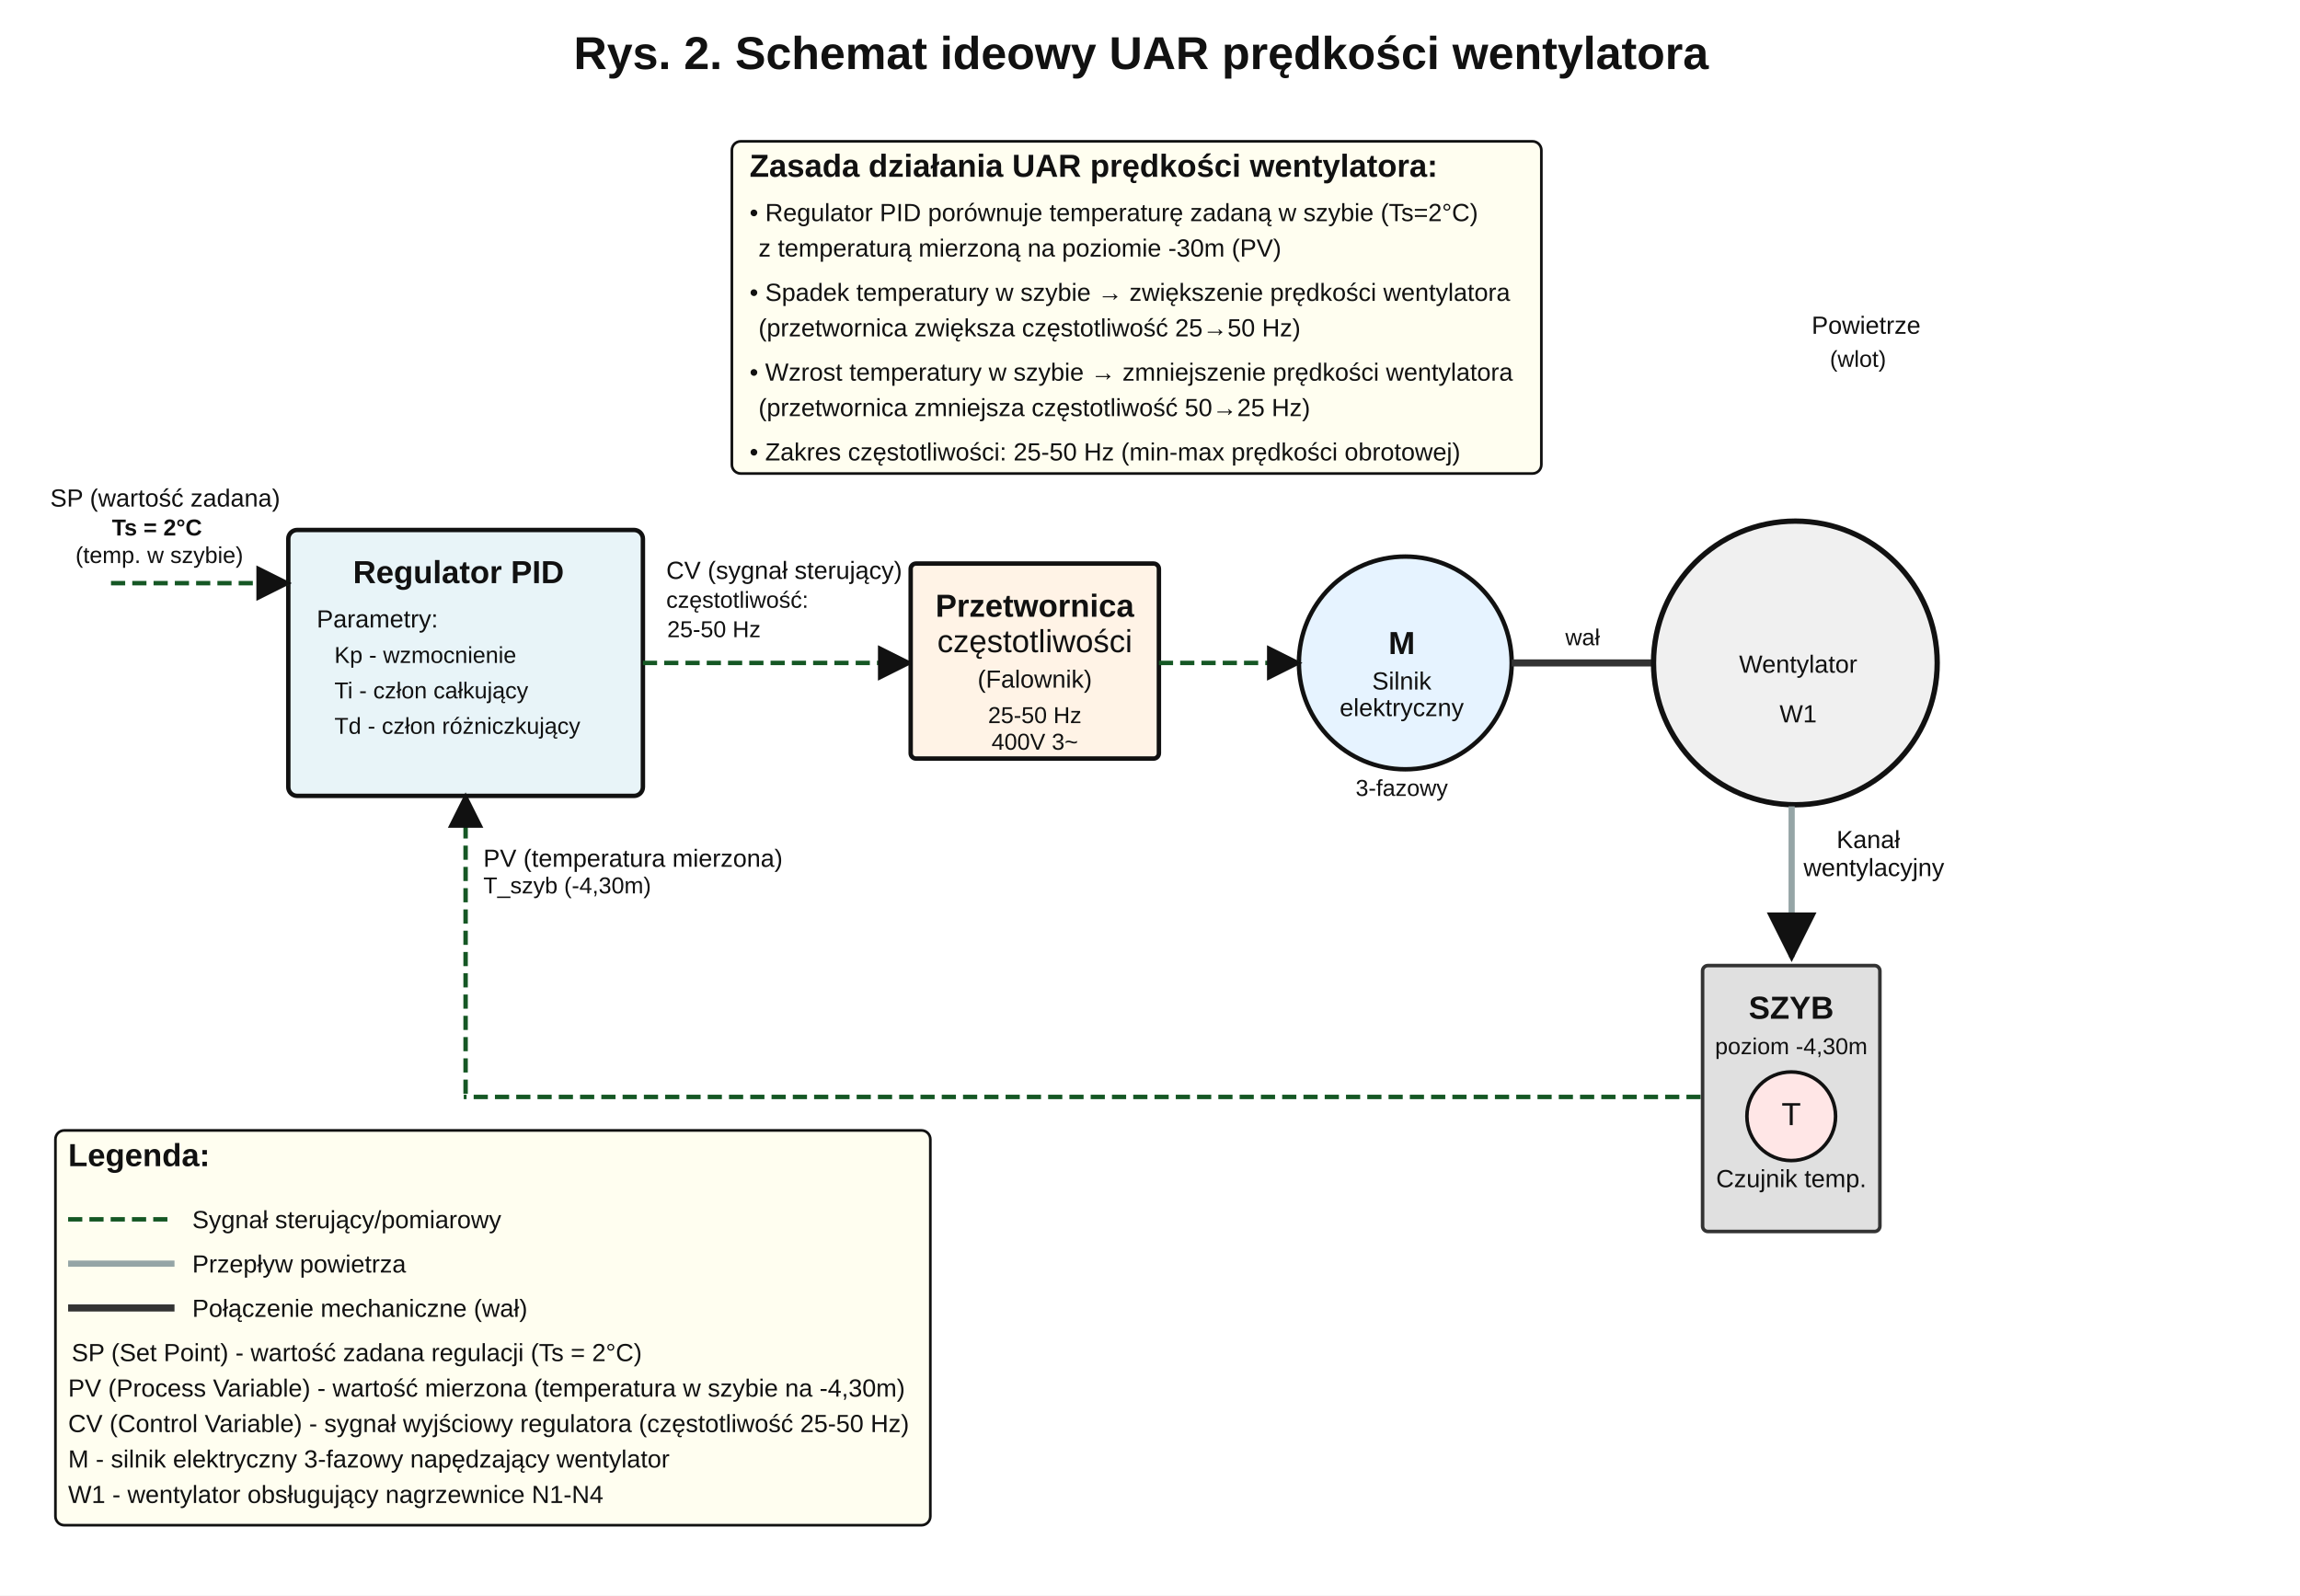
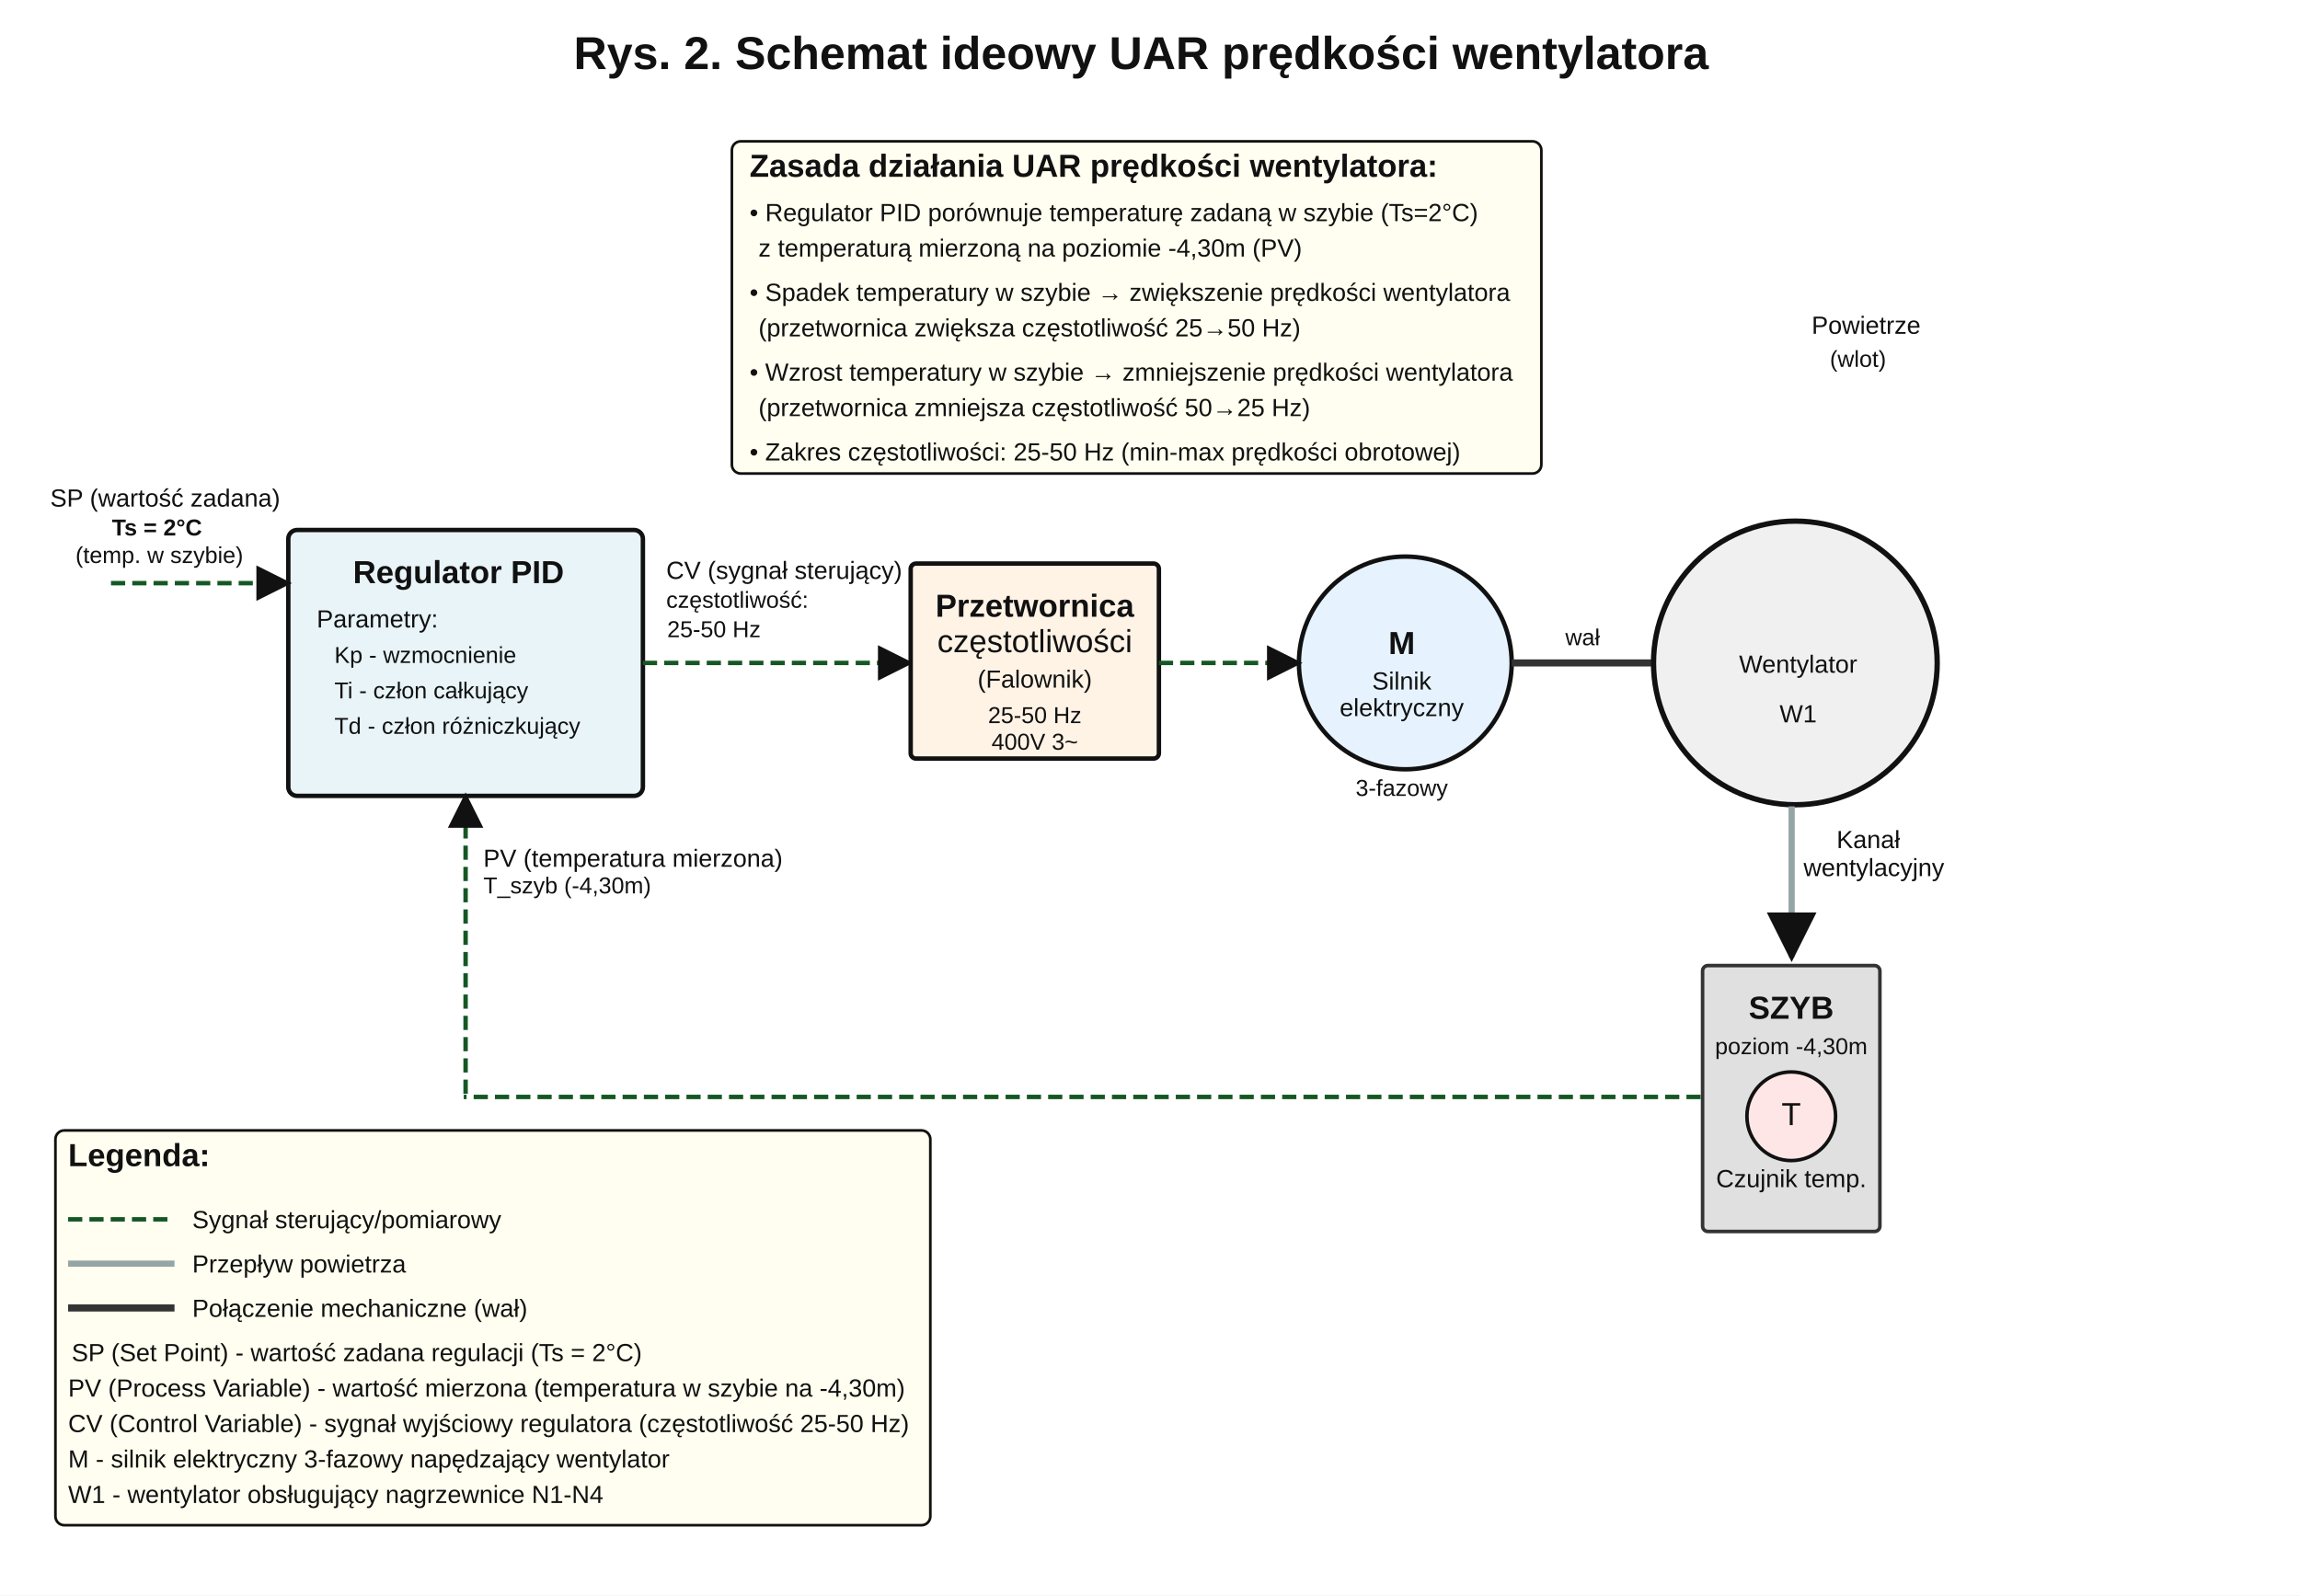
<svg xmlns="http://www.w3.org/2000/svg" viewBox="56.398 1.054 1297.219 900" width="1297.22px" height="900px">
  <defs>
    <marker id="arrow-head" markerHeight="8" markerWidth="8" orient="auto-start-reverse" refX="9" refY="5" viewBox="0 0 10 10">
      <path d="m0,0l10,5l-10,5l0,-10z" fill="#111" id="arrow1" />
    </marker>
    <style>
    .title { font-family: "Arial", sans-serif; font-weight: 600; font-size: 26px; fill: #111; }
    .label { font-family: "Arial", sans-serif; font-size: 18px; fill: #111; }
    .small-label { font-family: "Arial", sans-serif; font-size: 14px; fill: #111; }
    .note { font-family: "Arial", sans-serif; font-size: 16px; fill: #111; }
    .flow-label { font-family: "Arial", sans-serif; font-size: 15px; fill: #111; text-anchor: middle; }
    .component { stroke: #111; stroke-width: 2.2px; fill: #fff; }
    .duct { stroke: #333; stroke-width: 3px; fill: none; }
    .signal-line { stroke: #155724; stroke-width: 2.5px; fill: none; stroke-dasharray: 8 4; }
    .air-line { stroke: #95a5a6; stroke-width: 3.5px; fill: none; }
    .air-line-thick { stroke: #95a5a6; stroke-width: 5px; fill: none; }
    .regulator { stroke: #111; stroke-width: 2.5px; fill: #e8f4f8; }
    .inverter { stroke: #111; stroke-width: 2.5px; fill: #fff3e6; }
    .motor { stroke: #111; stroke-width: 2.5px; fill: #e6f3ff; }
    .fan { stroke: #111; stroke-width: 3px; fill: #f0f0f0; }
    .sensor { stroke: #111; stroke-width: 2px; fill: #ffe6e6; }
    .shaft { stroke: #333; stroke-width: 4px; fill: none; }
    .annotation { font-family: "Arial", sans-serif; font-size: 14px; fill: #111; }
    .param-label { font-family: "Arial", sans-serif; font-size: 13px; fill: #111; }
</style>
  </defs>
  <g style="" transform="matrix(0.926585, 0, 0, 1, 56.39824, 1.054108)">
    <rect width="1400" height="900" fill="#fff" />
  </g>
  <text class="title" text-anchor="middle" x="700" y="40" style="white-space: pre;" transform="matrix(1, 0, 0, 1, 2.842170943040401e-14, 7.105427357601002e-15)">Rys. 2. Schemat ideowy UAR prędkości wentylatora</text>
  <g transform="matrix(1, 0, 0, 1, 65.00002, 7.105427357601002e-15)">
    <rect class="regulator" x="154" y="300" width="200" height="150" rx="5" />
    <text class="label" text-anchor="middle" x="250" y="330" font-weight="bold" style="white-space: pre;">Regulator PID</text>
    <text class="small-label" x="170" y="355" style="white-space: pre;">Parametry:</text>
    <text class="param-label" x="180" y="375" style="white-space: pre;">Kp - wzmocnienie</text>
    <text class="param-label" x="180" y="395" style="white-space: pre;">Ti - człon całkujący</text>
    <text class="param-label" x="180" y="415" style="white-space: pre;">Td - człon różniczkujący</text>
  </g>
  <g transform="matrix(1, 0, 0, 1, 69.00002, 7.105427357601002e-15)">
    <line class="signal-line" marker-end="url(#arrow-head)" x1="50" y1="330" x2="150" y2="330" />
    <g>
      <text class="annotation" x="15.725" y="286.793" style="white-space: pre; font-size: 14px;">SP (wartość zadana)</text>
      <text class="param-label" x="50.512" y="303.104" font-weight="bold" style="white-space: pre; font-size: 13px;">Ts = 2°C</text>
      <text class="param-label" x="29.956" y="318.631" style="white-space: pre; font-size: 13px;">(temp. w szybie)</text>
    </g>
  </g>
  <line class="signal-line" marker-end="url(#arrow-head)" x1="319" y1="618.037" x2="319" y2="450" style="stroke-width: 2.5;" transform="matrix(1, 0, 0, 1, 2.842170943040401e-14, 7.105427357601002e-15)" />
  <text class="annotation" x="329" y="490" style="white-space: pre; stroke-width: 1; font-size: 14px;" transform="matrix(1, 0, 0, 1, 2.842170943040401e-14, 7.105427357601002e-15)">PV (temperatura mierzona)</text>
  <text class="param-label" x="329" y="505" style="white-space: pre; font-size: 13px; stroke-width: 1;" transform="matrix(1, 0, 0, 1, 2.842170943040401e-14, 7.105427357601002e-15)">T_szyb (-4,30m)</text>
  <line class="signal-line" x1="1015.55" y1="619.81" x2="317.946" y2="619.81" style="stroke-width: 2.5;" transform="matrix(1, 0, 0, 1, 2.842170943040401e-14, 7.105427357601002e-15)" />
  <g transform="matrix(1, 0, 0, 1, 69.00002, 7.105427357601002e-15)">
    <line class="signal-line" marker-end="url(#arrow-head)" x1="350" y1="375" x2="500.571" y2="375" style="" />
    <text class="annotation" x="363.162" y="327.577" style="white-space: pre; font-size: 14px;">CV (sygnał sterujący)</text>
    <text class="param-label" x="363.163" y="343.887" style="white-space: pre; font-size: 13px;">częstotliwość:</text>
    <text class="param-label" x="363.69" y="360.469" style="white-space: pre; font-size: 13px;">25-50 Hz</text>
  </g>
  <g transform="matrix(1, 0, 0, 1, 570.025, 318.9459)">
    <rect class="inverter" x="0" y="0" width="140" height="110" rx="3" />
    <text class="label" text-anchor="middle" x="70" y="30" font-weight="bold" style="white-space: pre;">Przetwornica</text>
    <text class="label" text-anchor="middle" x="70" y="50" style="white-space: pre;">częstotliwości</text>
    <text class="small-label" text-anchor="middle" x="70" y="70" style="white-space: pre;">(Falownik)</text>
    <text class="param-label" text-anchor="middle" x="70" y="90" style="white-space: pre;">25-50 Hz</text>
    <text class="param-label" text-anchor="middle" x="70" y="105" style="white-space: pre;">400V 3~</text>
  </g>
  <g transform="matrix(1, 0, 0, 1, 67.00002, 7.105427357601002e-15)">
    <circle class="motor" cx="782" cy="375" r="60" />
    <text class="label" text-anchor="middle" x="780" y="370" font-size="32" font-weight="bold" style="white-space: pre;">M</text>
    <text class="small-label" text-anchor="middle" x="780" y="390" font-size="12" style="white-space: pre;">Silnik</text>
    <text class="small-label" text-anchor="middle" x="780" y="405" font-size="12" style="white-space: pre;">elektryczny</text>
    <text class="param-label" text-anchor="middle" x="780" y="450" style="white-space: pre;">3-fazowy</text>
    <line class="signal-line" marker-end="url(#arrow-head)" x1="643.025" y1="375" x2="722" y2="375" style="" />
    <line class="shaft" x1="842" y1="375" x2="922" y2="375" />
    <text class="param-label" text-anchor="middle" x="882" y="365" style="white-space: pre; font-size: 13px;">wał</text>
  </g>
  <g transform="matrix(1, 0, 0, 1, 69.00002, 7.105427357601002e-15)">
    <g>
      <circle class="fan" cx="1000" cy="375" r="80" />
      <text class="small-label" text-anchor="middle" x="1001.58" y="380.512" style="white-space: pre; font-size: 14px;">Wentylator<tspan x="1001.58" dy="1em">​</tspan>
        <tspan x="1001.58" dy="1em">​</tspan>W1</text>
    </g>
    <g>
      <line class="air-line" marker-end="url(#arrow-head)" x1="929.589" y1="221.462" x2="1070.21" y2="221.463" style="transform-box: fill-box; transform-origin: 50% 50%;" transform="matrix(0, 1, -1, 0, 0.00001, 0.000026)" />
      <text class="annotation" x="1009.16" y="189.326" fill="#7f8c8d" style="white-space: pre; font-size: 14px;">Powietrze</text>
      <text class="param-label" x="1019.44" y="208.001" fill="#7f8c8d" style="white-space: pre; font-size: 13px;">(wlot)</text>
    </g>
    <g>
      <text class="annotation" text-anchor="middle" x="1041.13" y="479.444" style="white-space: pre; stroke-width: 1; font-size: 14px;">Kanał</text>
      <text class="annotation" text-anchor="middle" x="1044.29" y="495.227" style="white-space: pre; stroke-width: 1; font-size: 14px;">wentylacyjny</text>
      <line class="air-line" marker-end="url(#arrow-head)" x1="997.903" y1="455.908" x2="997.903" y2="540.966" style="" />
    </g>
    <g transform="matrix(1, 0, 0, 1, 997.6721, 545.7102)">
      <rect x="-50" y="0" width="100" height="150" fill="#e0e0e0" stroke="#333" stroke-width="2" rx="3" />
      <text class="label" text-anchor="middle" x="0" y="30" font-weight="bold" style="white-space: pre;">SZYB</text>
      <text class="param-label" text-anchor="middle" x="0" y="50" style="white-space: pre;">poziom -4,30m</text>
      <circle class="sensor" cx="0" cy="85" r="25" />
      <text class="label" text-anchor="middle" x="0" y="90" font-size="16" style="white-space: pre;">T</text>
      <text class="small-label" text-anchor="middle" x="0" y="125" style="white-space: pre;">Czujnik temp.</text>
    </g>
  </g>
  <g transform="matrix(1, 0, 0, 1, -52.18155, 6.852187)">
    <rect x="139.842" y="631.845" width="493.455" height="222.694" fill="#fffef0" stroke="#111" stroke-width="1.5" rx="5" style="stroke-width: 1.5;" />
    <g transform="matrix(1, 0, 0, 1, 147, 652)">
      <text class="label" font-weight="bold" x="0" y="0" style="white-space: pre;">Legenda:</text>
      <line class="signal-line" x1="0" y1="30" x2="60" y2="30" />
      <text class="annotation" x="70" y="35" style="white-space: pre;">Sygnał sterujący/pomiarowy</text>
      <line class="air-line" x1="0" y1="55" x2="60" y2="55" />
      <text class="annotation" x="70" y="60" style="white-space: pre;">Przepływ powietrza</text>
      <line class="shaft" x1="0" y1="80" x2="60" y2="80" />
      <text class="annotation" x="70" y="85" style="white-space: pre;">Połączenie mechaniczne (wał)</text>
    </g>
    <text class="annotation" x="149" y="762" style="white-space: pre; stroke-width: 1; font-size: 14px;">SP (Set Point) - wartość zadana regulacji (Ts = 2°C)</text>
    <text class="annotation" x="147" y="782" style="white-space: pre; stroke-width: 1; font-size: 14px;">PV (Process Variable) - wartość mierzona (temperatura w szybie na -4,30m)</text>
    <text class="annotation" x="147" y="802" style="white-space: pre; stroke-width: 1; font-size: 14px;">CV (Control Variable) - sygnał wyjściowy regulatora (częstotliwość 25-50 Hz)</text>
    <text class="annotation" x="147" y="822" style="white-space: pre; stroke-width: 1; font-size: 14px;">M - silnik elektryczny 3-fazowy napędzający wentylator</text>
    <text class="annotation" x="147" y="842" style="white-space: pre; stroke-width: 1; font-size: 14px;">W1 - wentylator obsługujący nagrzewnice N1-N4</text>
  </g>
  <g transform="matrix(1, 0, 0, 1, 216.0572, 3.162518)">
    <rect x="253.119" y="77.614" width="456.559" height="187.379" fill="#fffef0" stroke="#111" stroke-width="1.5" rx="5" style="stroke-width: 1.5;" />
    <text class="label" font-weight="bold" x="263.119" y="97.614" style="white-space: pre; stroke-width: 1; font-size: 18px;">Zasada działania UAR prędkości wentylatora:</text>
    <text class="annotation" x="263.119" y="122.614" style="white-space: pre; stroke-width: 1; font-size: 14px;">• Regulator PID porównuje temperaturę zadaną w szybie (Ts=2°C)</text>
-     <text class="annotation" x="268.119" y="142.614" style="white-space: pre; stroke-width: 1; font-size: 14px;">z temperaturą mierzoną na poziomie -30m (PV)</text>
+     <text class="annotation" x="268.119" y="142.614" style="white-space: pre; stroke-width: 1; font-size: 14px;">z temperaturą mierzoną na poziomie -4,30m (PV)</text>
    <text class="annotation" x="263.119" y="167.614" style="white-space: pre; stroke-width: 1; font-size: 14px;">• Spadek temperatury w szybie → zwiększenie prędkości wentylatora</text>
    <text class="annotation" x="268.119" y="187.614" style="white-space: pre; stroke-width: 1; font-size: 14px;">(przetwornica zwiększa częstotliwość 25→50 Hz)</text>
    <text class="annotation" x="263.119" y="212.614" style="white-space: pre; stroke-width: 1; font-size: 14px;">• Wzrost temperatury w szybie → zmniejszenie prędkości wentylatora</text>
    <text class="annotation" x="268.119" y="232.614" style="white-space: pre; stroke-width: 1; font-size: 14px;">(przetwornica zmniejsza częstotliwość 50→25 Hz)</text>
    <text class="annotation" x="263.119" y="257.614" style="white-space: pre; stroke-width: 1; font-size: 14px;">• Zakres częstotliwości: 25-50 Hz (min-max prędkości obrotowej)</text>
  </g>
</svg>
